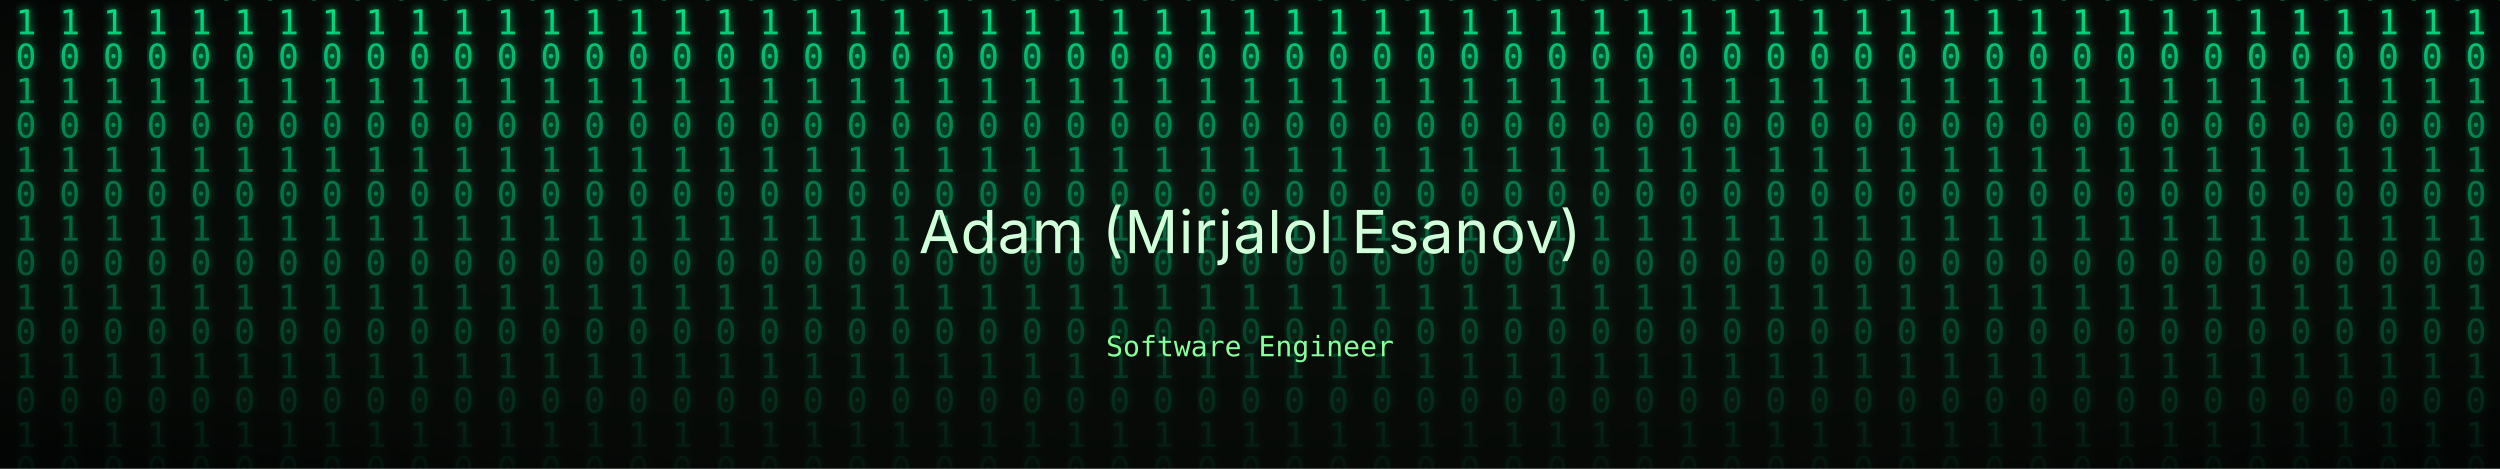
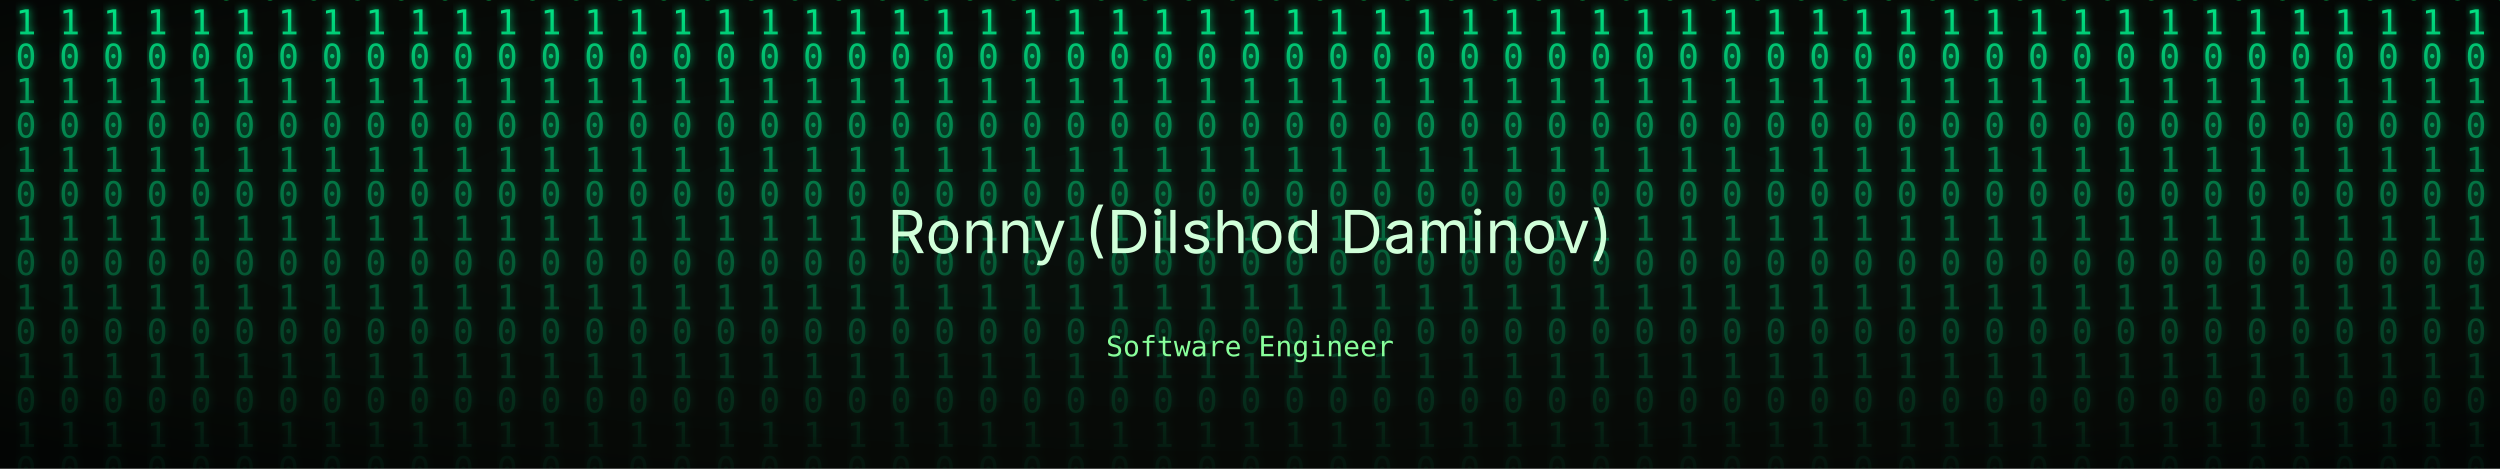
<svg xmlns="http://www.w3.org/2000/svg" width="1600" height="300" viewBox="0 0 1600 300">
  <defs>
    <linearGradient id="g" x1="0" y1="0" x2="1" y2="0">
      <stop offset="0%" stop-color="#00ff95" />
      <stop offset="100%" stop-color="#00c853" />
    </linearGradient>
    <radialGradient id="vignette" cx="50%" cy="45%" r="70%">
      <stop offset="0%" stop-color="#0a0f0c" />
      <stop offset="80%" stop-color="#060906" />
      <stop offset="100%" stop-color="#030504" />
    </radialGradient>
    <filter id="glow">
      <feGaussianBlur stdDeviation="2.6" result="b" />
      <feMerge>
        <feMergeNode in="b" />
        <feMergeNode in="SourceGraphic" />
      </feMerge>
    </filter>
    <linearGradient id="trail" x1="0" y1="0" x2="0" y2="1">
      <stop offset="0%" stop-color="white" stop-opacity="0.95" />
      <stop offset="25%" stop-color="white" stop-opacity="0.55" />
      <stop offset="100%" stop-color="white" stop-opacity="0.05" />
    </linearGradient>
    <mask id="trailMask">
      <rect width="100%" height="100%" fill="url(#trail)" />
    </mask>
    <symbol id="col">
      <text x="0" y="0" font-size="22" font-family="JetBrains Mono,Consolas,monospace" fill="url(#g)" filter="url(#glow)" xml:space="preserve" letter-spacing="1">
        0<tspan x="0" dy="22">1</tspan>
        <tspan x="0" dy="22">0</tspan>
        <tspan x="0" dy="22">1</tspan>
        <tspan x="0" dy="22">0</tspan>
        <tspan x="0" dy="22">1</tspan>
        <tspan x="0" dy="22">0</tspan>
        <tspan x="0" dy="22">1</tspan>
        <tspan x="0" dy="22">0</tspan>
        <tspan x="0" dy="22">1</tspan>
        <tspan x="0" dy="22">0</tspan>
        <tspan x="0" dy="22">1</tspan>
        <tspan x="0" dy="22">0</tspan>
        <tspan x="0" dy="22">1</tspan>
        <tspan x="0" dy="22">0</tspan>
        <tspan x="0" dy="22">1</tspan>
        <tspan x="0" dy="22">0</tspan>
        <tspan x="0" dy="22">1</tspan>
        <tspan x="0" dy="22">0</tspan>
        <tspan x="0" dy="22">1</tspan>
        <tspan x="0" dy="22">0</tspan>
        <tspan x="0" dy="22">1</tspan>
      </text>
    </symbol>
  </defs>
  <rect width="100%" height="100%" fill="url(#vignette)" />
  <g opacity="0.96" mask="url(#trailMask)">
    <use href="#col" x="10">
      <animateTransform attributeName="transform" type="translate" from="0 -420" to="0 360" dur="4.2s" repeatCount="indefinite" />
    </use>
    <use href="#col" x="38">
      <animateTransform attributeName="transform" type="translate" from="0 -360" to="0 360" dur="5.1s" repeatCount="indefinite" />
    </use>
    <use href="#col" x="66">
      <animateTransform attributeName="transform" type="translate" from="0 -390" to="0 360" dur="6.2s" repeatCount="indefinite" />
    </use>
    <use href="#col" x="94">
      <animateTransform attributeName="transform" type="translate" from="0 -350" to="0 360" dur="4.6s" repeatCount="indefinite" />
    </use>
    <use href="#col" x="122">
      <animateTransform attributeName="transform" type="translate" from="0 -370" to="0 360" dur="5.6s" repeatCount="indefinite" />
    </use>
    <use href="#col" x="150">
      <animateTransform attributeName="transform" type="translate" from="0 -330" to="0 360" dur="4.0s" repeatCount="indefinite" />
    </use>
    <use href="#col" x="178">
      <animateTransform attributeName="transform" type="translate" from="0 -400" to="0 360" dur="6.5s" repeatCount="indefinite" />
    </use>
    <use href="#col" x="206">
      <animateTransform attributeName="transform" type="translate" from="0 -360" to="0 360" dur="5.0s" repeatCount="indefinite" />
    </use>
    <use href="#col" x="234">
      <animateTransform attributeName="transform" type="translate" from="0 -380" to="0 360" dur="6.1s" repeatCount="indefinite" />
    </use>
    <use href="#col" x="262">
      <animateTransform attributeName="transform" type="translate" from="0 -340" to="0 360" dur="4.3s" repeatCount="indefinite" />
    </use>
    <use href="#col" x="290">
      <animateTransform attributeName="transform" type="translate" from="0 -420" to="0 360" dur="5.9s" repeatCount="indefinite" />
    </use>
    <use href="#col" x="318">
      <animateTransform attributeName="transform" type="translate" from="0 -360" to="0 360" dur="4.8s" repeatCount="indefinite" />
    </use>
    <use href="#col" x="346">
      <animateTransform attributeName="transform" type="translate" from="0 -390" to="0 360" dur="6.4s" repeatCount="indefinite" />
    </use>
    <use href="#col" x="374">
      <animateTransform attributeName="transform" type="translate" from="0 -350" to="0 360" dur="5.3s" repeatCount="indefinite" />
    </use>
    <use href="#col" x="402">
      <animateTransform attributeName="transform" type="translate" from="0 -370" to="0 360" dur="4.5s" repeatCount="indefinite" />
    </use>
    <use href="#col" x="430">
      <animateTransform attributeName="transform" type="translate" from="0 -330" to="0 360" dur="6.0s" repeatCount="indefinite" />
    </use>
    <use href="#col" x="458">
      <animateTransform attributeName="transform" type="translate" from="0 -400" to="0 360" dur="5.2s" repeatCount="indefinite" />
    </use>
    <use href="#col" x="486">
      <animateTransform attributeName="transform" type="translate" from="0 -360" to="0 360" dur="6.6s" repeatCount="indefinite" />
    </use>
    <use href="#col" x="514">
      <animateTransform attributeName="transform" type="translate" from="0 -380" to="0 360" dur="4.9s" repeatCount="indefinite" />
    </use>
    <use href="#col" x="542">
      <animateTransform attributeName="transform" type="translate" from="0 -340" to="0 360" dur="4.1s" repeatCount="indefinite" />
    </use>
    <use href="#col" x="570">
      <animateTransform attributeName="transform" type="translate" from="0 -420" to="0 360" dur="6.3s" repeatCount="indefinite" />
    </use>
    <use href="#col" x="598">
      <animateTransform attributeName="transform" type="translate" from="0 -360" to="0 360" dur="5.7s" repeatCount="indefinite" />
    </use>
    <use href="#col" x="626">
      <animateTransform attributeName="transform" type="translate" from="0 -390" to="0 360" dur="4.7s" repeatCount="indefinite" />
    </use>
    <use href="#col" x="654">
      <animateTransform attributeName="transform" type="translate" from="0 -350" to="0 360" dur="6.2s" repeatCount="indefinite" />
    </use>
    <use href="#col" x="682">
      <animateTransform attributeName="transform" type="translate" from="0 -370" to="0 360" dur="5.1s" repeatCount="indefinite" />
    </use>
    <use href="#col" x="710">
      <animateTransform attributeName="transform" type="translate" from="0 -330" to="0 360" dur="4.2s" repeatCount="indefinite" />
    </use>
    <use href="#col" x="738">
      <animateTransform attributeName="transform" type="translate" from="0 -400" to="0 360" dur="6.5s" repeatCount="indefinite" />
    </use>
    <use href="#col" x="766">
      <animateTransform attributeName="transform" type="translate" from="0 -360" to="0 360" dur="4.6s" repeatCount="indefinite" />
    </use>
    <use href="#col" x="794">
      <animateTransform attributeName="transform" type="translate" from="0 -380" to="0 360" dur="5.8s" repeatCount="indefinite" />
    </use>
    <use href="#col" x="822">
      <animateTransform attributeName="transform" type="translate" from="0 -340" to="0 360" dur="6.0s" repeatCount="indefinite" />
    </use>
    <use href="#col" x="850">
      <animateTransform attributeName="transform" type="translate" from="0 -420" to="0 360" dur="4.4s" repeatCount="indefinite" />
    </use>
    <use href="#col" x="878">
      <animateTransform attributeName="transform" type="translate" from="0 -360" to="0 360" dur="6.7s" repeatCount="indefinite" />
    </use>
    <use href="#col" x="906">
      <animateTransform attributeName="transform" type="translate" from="0 -390" to="0 360" dur="5.6s" repeatCount="indefinite" />
    </use>
    <use href="#col" x="934">
      <animateTransform attributeName="transform" type="translate" from="0 -350" to="0 360" dur="4.8s" repeatCount="indefinite" />
    </use>
    <use href="#col" x="962">
      <animateTransform attributeName="transform" type="translate" from="0 -370" to="0 360" dur="6.1s" repeatCount="indefinite" />
    </use>
    <use href="#col" x="990">
      <animateTransform attributeName="transform" type="translate" from="0 -330" to="0 360" dur="4.3s" repeatCount="indefinite" />
    </use>
    <use href="#col" x="1018">
      <animateTransform attributeName="transform" type="translate" from="0 -400" to="0 360" dur="5.9s" repeatCount="indefinite" />
    </use>
    <use href="#col" x="1046">
      <animateTransform attributeName="transform" type="translate" from="0 -360" to="0 360" dur="5.0s" repeatCount="indefinite" />
    </use>
    <use href="#col" x="1074">
      <animateTransform attributeName="transform" type="translate" from="0 -380" to="0 360" dur="4.1s" repeatCount="indefinite" />
    </use>
    <use href="#col" x="1102">
      <animateTransform attributeName="transform" type="translate" from="0 -340" to="0 360" dur="5.3s" repeatCount="indefinite" />
    </use>
    <use href="#col" x="1130">
      <animateTransform attributeName="transform" type="translate" from="0 -420" to="0 360" dur="6.4s" repeatCount="indefinite" />
    </use>
    <use href="#col" x="1158">
      <animateTransform attributeName="transform" type="translate" from="0 -360" to="0 360" dur="4.7s" repeatCount="indefinite" />
    </use>
    <use href="#col" x="1186">
      <animateTransform attributeName="transform" type="translate" from="0 -390" to="0 360" dur="6.6s" repeatCount="indefinite" />
    </use>
    <use href="#col" x="1214">
      <animateTransform attributeName="transform" type="translate" from="0 -350" to="0 360" dur="5.2s" repeatCount="indefinite" />
    </use>
    <use href="#col" x="1242">
      <animateTransform attributeName="transform" type="translate" from="0 -370" to="0 360" dur="4.2s" repeatCount="indefinite" />
    </use>
    <use href="#col" x="1270">
      <animateTransform attributeName="transform" type="translate" from="0 -330" to="0 360" dur="5.8s" repeatCount="indefinite" />
    </use>
    <use href="#col" x="1298">
      <animateTransform attributeName="transform" type="translate" from="0 -400" to="0 360" dur="4.5s" repeatCount="indefinite" />
    </use>
    <use href="#col" x="1326">
      <animateTransform attributeName="transform" type="translate" from="0 -360" to="0 360" dur="6.3s" repeatCount="indefinite" />
    </use>
    <use href="#col" x="1354">
      <animateTransform attributeName="transform" type="translate" from="0 -380" to="0 360" dur="5.5s" repeatCount="indefinite" />
    </use>
    <use href="#col" x="1382">
      <animateTransform attributeName="transform" type="translate" from="0 -340" to="0 360" dur="4.6s" repeatCount="indefinite" />
    </use>
    <use href="#col" x="1410">
      <animateTransform attributeName="transform" type="translate" from="0 -420" to="0 360" dur="4.9s" repeatCount="indefinite" />
    </use>
    <use href="#col" x="1438">
      <animateTransform attributeName="transform" type="translate" from="0 -360" to="0 360" dur="6.1s" repeatCount="indefinite" />
    </use>
    <use href="#col" x="1466">
      <animateTransform attributeName="transform" type="translate" from="0 -390" to="0 360" dur="5.0s" repeatCount="indefinite" />
    </use>
    <use href="#col" x="1494">
      <animateTransform attributeName="transform" type="translate" from="0 -350" to="0 360" dur="6.7s" repeatCount="indefinite" />
    </use>
    <use href="#col" x="1522">
      <animateTransform attributeName="transform" type="translate" from="0 -370" to="0 360" dur="4.4s" repeatCount="indefinite" />
    </use>
    <use href="#col" x="1550">
      <animateTransform attributeName="transform" type="translate" from="0 -330" to="0 360" dur="5.6s" repeatCount="indefinite" />
    </use>
    <use href="#col" x="1578">
      <animateTransform attributeName="transform" type="translate" from="0 -400" to="0 360" dur="6.5s" repeatCount="indefinite" />
    </use>
  </g>
-   <text x="50%" y="54%" text-anchor="middle" fill="#D0FFD9" font-size="38" font-family="Poppins,Inter,Segoe UI,Arial" style="letter-spacing:0.5px">Adam (Mirjalol Esanov)</text>
+   <text x="50%" y="54%" text-anchor="middle" fill="#D0FFD9" font-size="38" font-family="Poppins,Inter,Segoe UI,Arial" style="letter-spacing:0.5px">Ronny (Dilshod Daminov)</text>
  <text x="50%" y="76%" text-anchor="middle" fill="#89FF9B" font-size="18" font-family="JetBrains Mono,Consolas,monospace">Software Engineer</text>
</svg>
